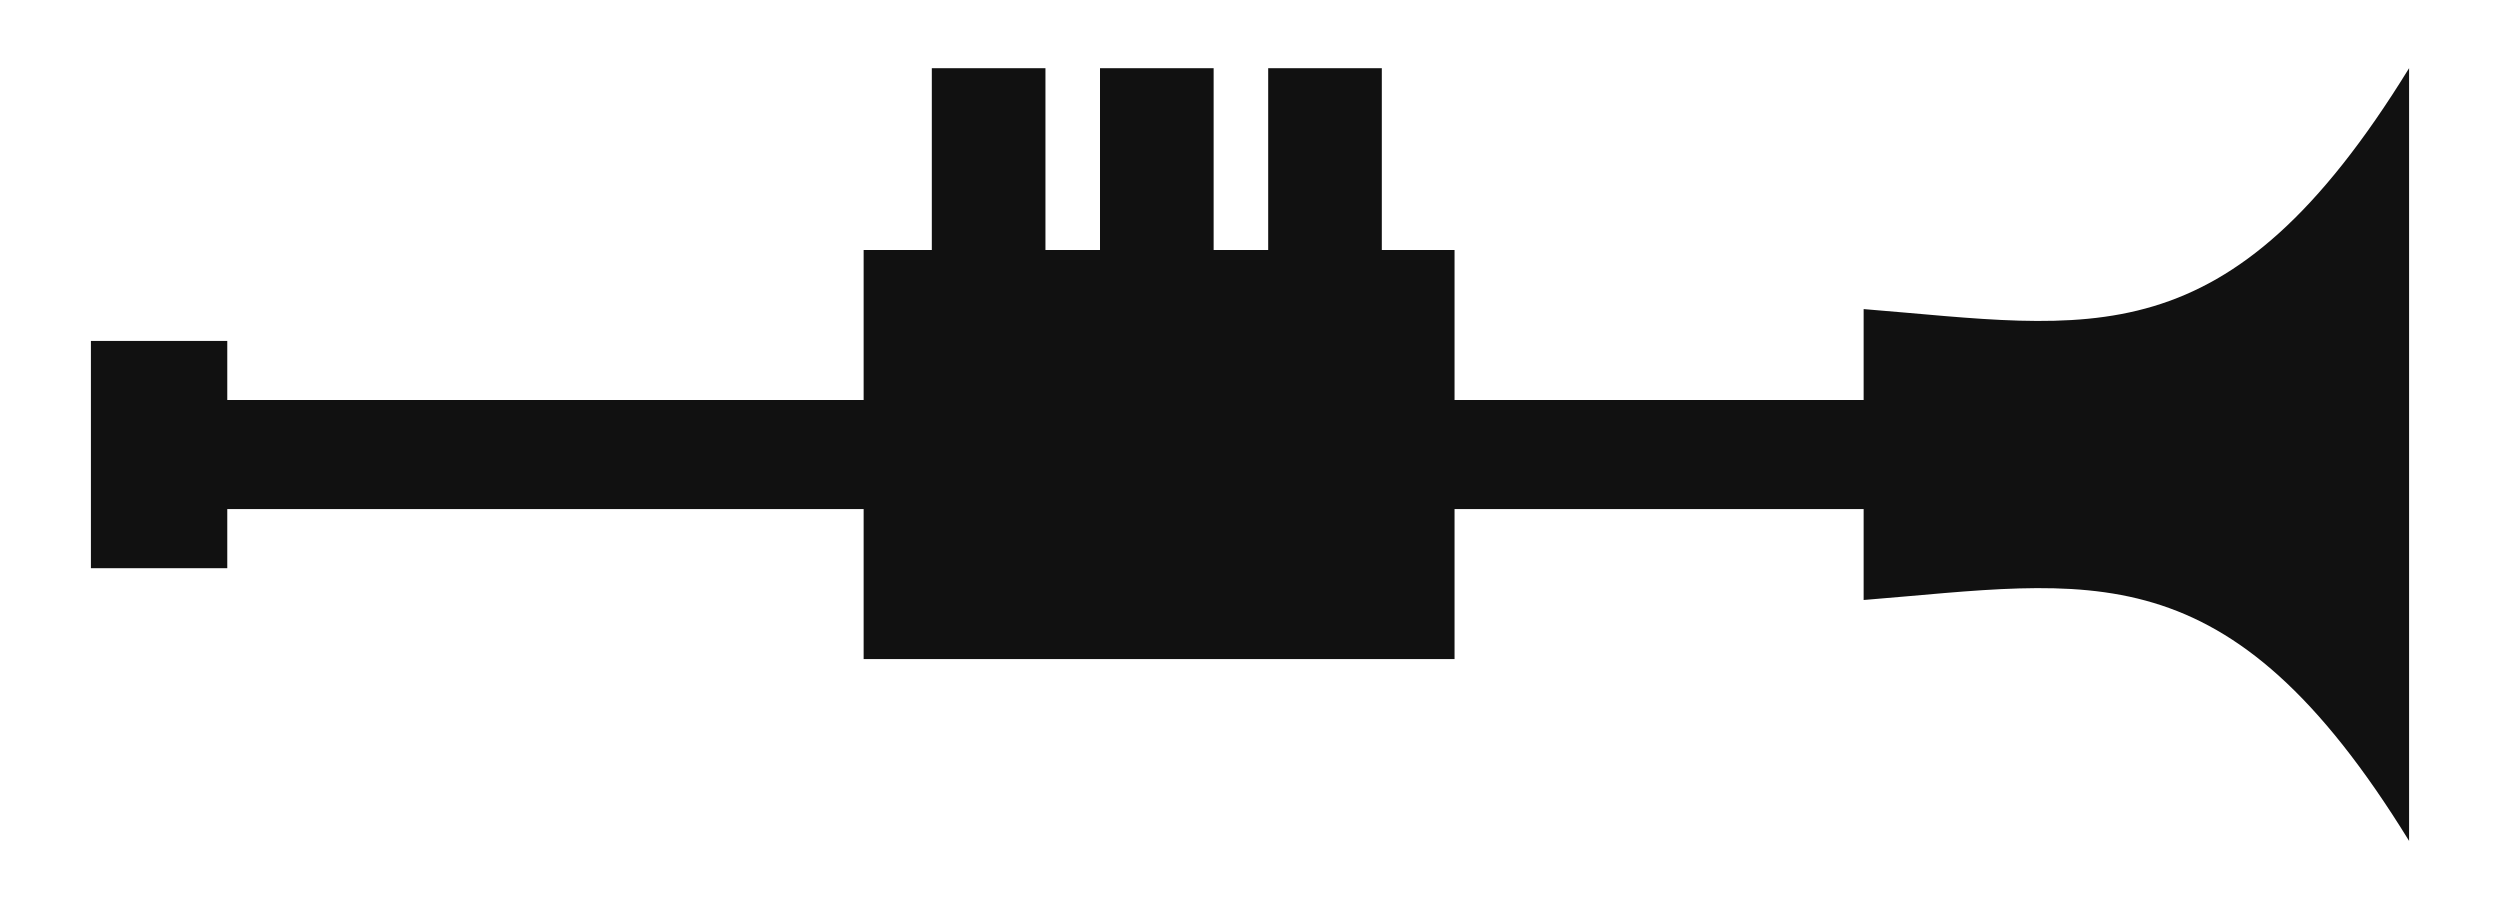
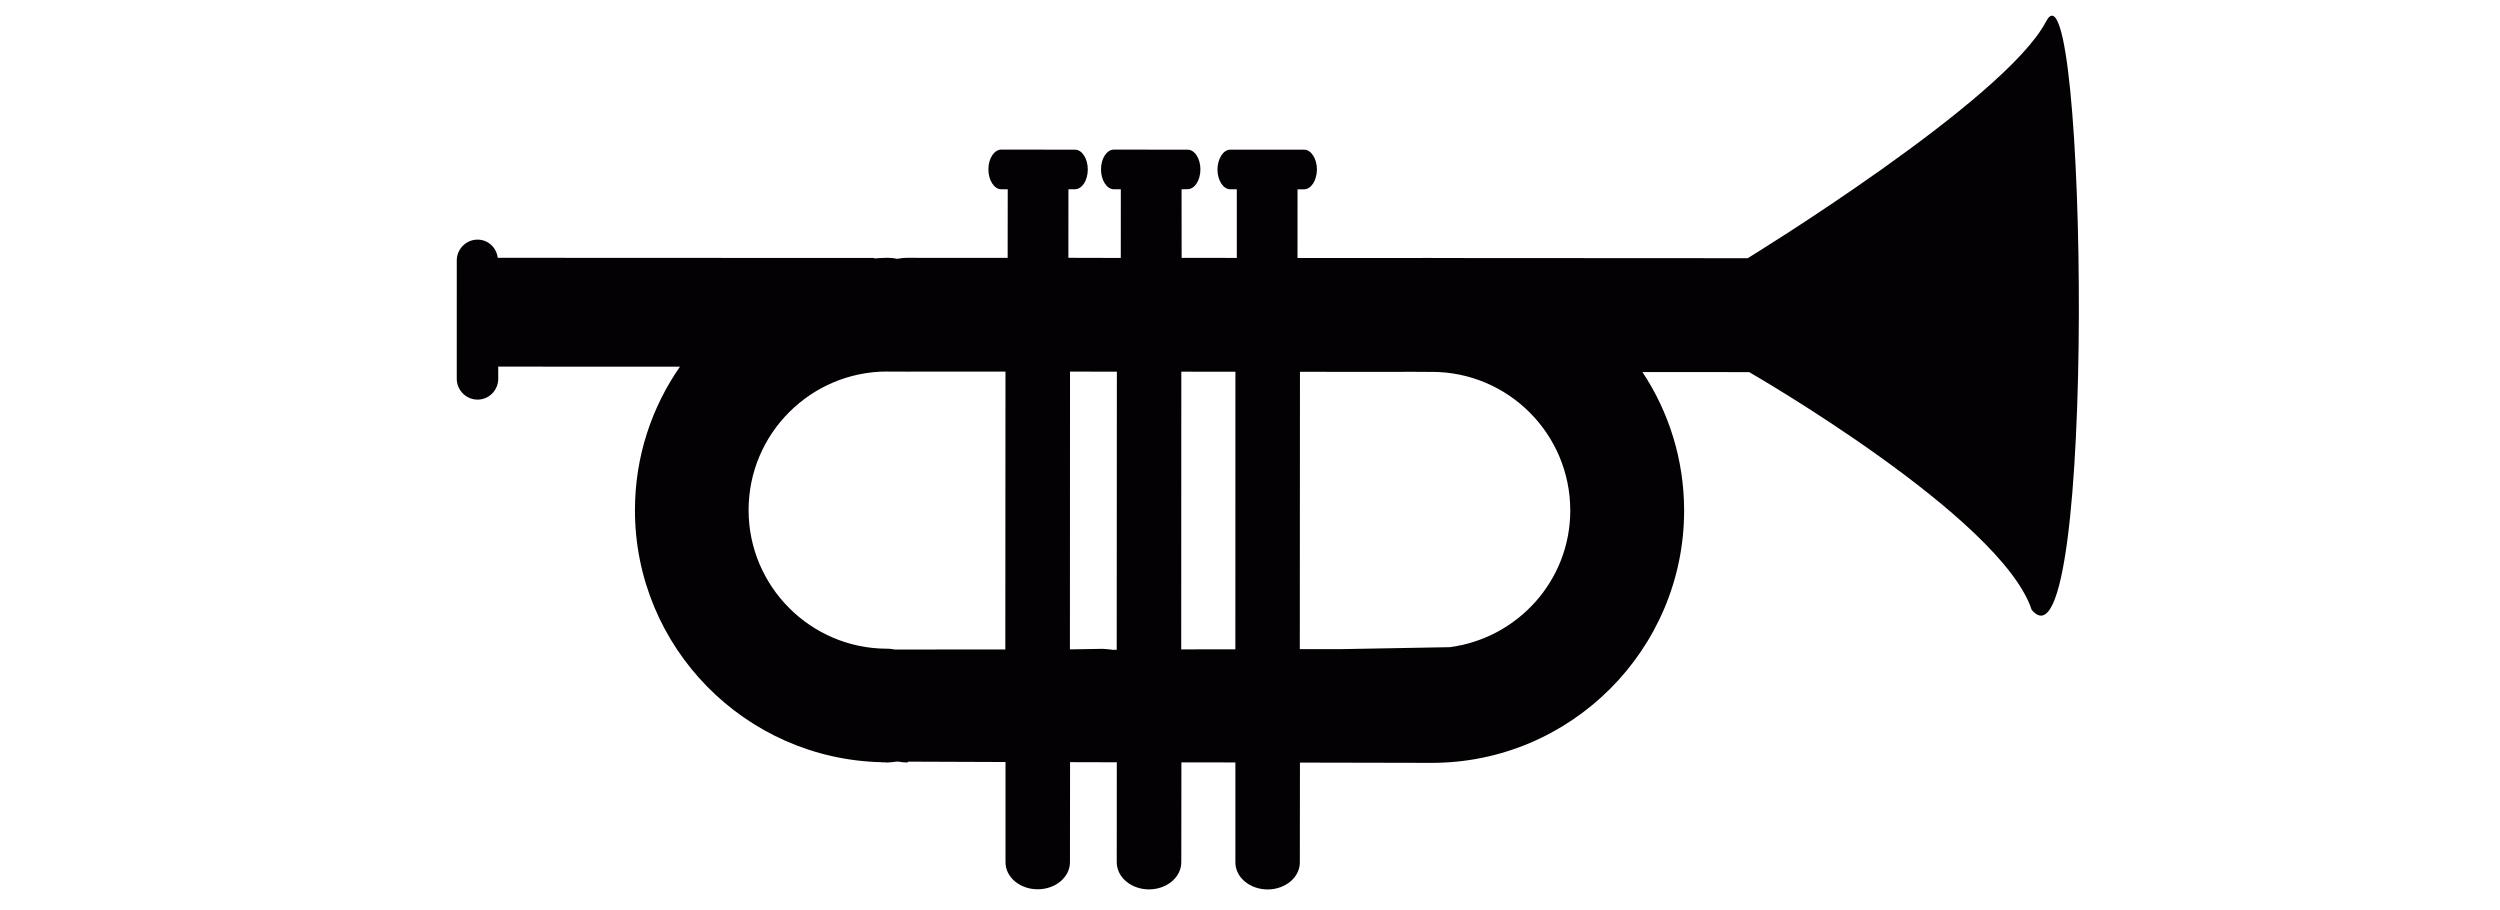
- <svg xmlns="http://www.w3.org/2000/svg" viewBox="0 0 55 20" width="55" height="20">
-   <path fill="#111111" stroke="none" d="M2 7.5 L5 7.5 L5 12.5 L2 12.5 Z M5 8.8 L20 8.8 L20 11.2 L5 11.2 Z M19 5.5 L32 5.5 L32 14.5 L19 14.5 Z M20.5 1.5 L23 1.5 L23 5.5 L20.5 5.5 Z M24.2 1.5 L26.7 1.5 L26.7 5.5 L24.2 5.5 Z M27.9 1.5 L30.4 1.5 L30.4 5.5 L27.9 5.5 Z M32 8.8 L41 8.8 L41 11.2 L32 11.2 Z M41 6.8 C46 7.2 49 8 53 1.5 L53 18.5 C49 12 46 12.8 41 13.2 Z" />
+ <svg xmlns="http://www.w3.org/2000/svg" viewBox="0 0 55 20" width="55" height="20" version="1.1" id="svg1">
+   <defs id="defs1" />
+   <g id="g2" transform="matrix(1.131793,1.133049,-1.133049,1.131793,29.86092,-14.98561)">
+     <path style="fill:#030104" d="M 13.516,0.129 C 13.884,1.296 12.92,5.325 12.92,5.325 L 9.857,8.388 C 9.855,8.39 9.853,8.392 9.851,8.393 9.851,8.394 9.849,8.396 9.847,8.397 L 8.547,9.699 7.88,9.032 7.943,8.969 C 8.012,8.9 7.981,8.759 7.876,8.651 7.77,8.546 7.626,8.515 7.558,8.583 L 6.842,9.3 C 6.774,9.368 6.805,9.51 6.909,9.617 7.015,9.723 7.159,9.754 7.227,9.685 L 7.29,9.622 7.957,10.288 7.421,10.824 6.754,10.159 6.811,10.099 C 6.88,10.032 6.85,9.889 6.744,9.783 6.638,9.677 6.496,9.646 6.427,9.716 l -0.716,0.715 c -0.069,0.069 -0.039,0.213 0.068,0.318 0.105,0.105 0.249,0.136 0.317,0.068 l 0.068,-0.068 0.667,0.667 -0.51,0.508 -0.666,-0.666 0.063,-0.063 C 5.787,11.126 5.757,10.984 5.651,10.878 5.545,10.772 5.402,10.741 5.334,10.81 l -0.716,0.715 c -0.069,0.07 -0.039,0.213 0.067,0.318 0.106,0.105 0.249,0.137 0.318,0.068 L 5.066,11.848 5.732,12.515 4.757,13.49 C 4.723,13.523 4.695,13.56 4.67,13.596 4.632,13.621 4.597,13.65 4.563,13.683 4.52,13.726 4.482,13.773 4.441,13.818 L 4.437,13.813 0.781,17.47 C 0.669,17.383 0.51,17.387 0.408,17.49 c -0.11,0.11 -0.111,0.291 0,0.403 l 1.151,1.15 c 0.111,0.111 0.293,0.111 0.404,0 0.111,-0.11 0.11,-0.291 -0.001,-0.403 L 1.843,18.522 3.608,16.756 c 0.121,0.671 0.439,1.312 0.956,1.829 1.334,1.334 3.491,1.349 4.847,0.05 l 0.001,0.004 C 9.418,18.632 9.423,18.625 9.429,18.618 9.442,18.606 9.454,18.597 9.467,18.585 9.497,18.554 9.522,18.521 9.548,18.486 9.553,18.48 9.557,18.476 9.565,18.469 9.597,18.446 9.631,18.42 9.661,18.391 L 9.665,18.37 c 0.188,-0.187 0.529,-0.525 0.946,-0.94 l 0.974,0.973 c 0.145,0.146 0.402,0.123 0.575,-0.05 0.174,-0.174 0.195,-0.432 0.051,-0.576 l -0.972,-0.973 c 0.148,-0.147 0.301,-0.299 0.455,-0.453 l 0.971,0.971 c 0.146,0.146 0.404,0.123 0.577,-0.05 0.173,-0.174 0.195,-0.431 0.05,-0.577 l -0.97,-0.971 C 12.5,15.547 12.676,15.371 12.847,15.2 l 0.971,0.97 c 0.145,0.146 0.403,0.122 0.576,-0.05 0.173,-0.174 0.195,-0.432 0.05,-0.576 l -0.969,-0.97 c 0.729,-0.728 1.271,-1.268 1.282,-1.278 1.35,-1.352 1.35,-3.551 -10e-4,-4.902 -0.497,-0.496 -1.108,-0.81 -1.751,-0.94 l 1.036,-1.037 c 0,0 3.851,-1.043 5.053,-0.438 1.402,0.125 -5.948,-7.016 -5.578,-5.85 z M 8.444,17.413 c -0.029,0.021 -0.059,0.042 -0.084,0.068 -0.742,0.742 -1.95,0.742 -2.692,0 -0.743,-0.742 -0.743,-1.95 0,-2.693 10e-4,-10e-4 0.002,-10e-4 0.003,-0.002 l 0.191,-0.19 0.313,-0.314 0.641,-0.642 2.699,2.699 z m 2.115,-2.112 c -0.038,0.026 -0.107,0.088 -0.107,0.088 l -0.308,0.319 -0.002,0.003 -2.699,-2.698 0.455,-0.455 2.702,2.702 c -0.024,0.023 -0.04,0.04 -0.041,0.041 z m 0.663,-0.672 -2.698,-2.697 0.526,-0.525 2.697,2.695 c -0.188,0.187 -0.366,0.366 -0.525,0.527 z M 13.65,9.5 c 0.681,0.681 0.729,1.751 0.159,2.496 l -1.027,1.066 c -0.13,0.13 -0.27,0.27 -0.411,0.412 l -2.694,-2.694 0.774,-0.773 0.312,-0.314 0.192,-0.19 c 10e-4,-0.002 10e-4,-0.002 0.002,-0.003 0.742,-0.744 1.949,-0.744 2.693,0 z" id="path1-5" />
+   </g>
</svg>
